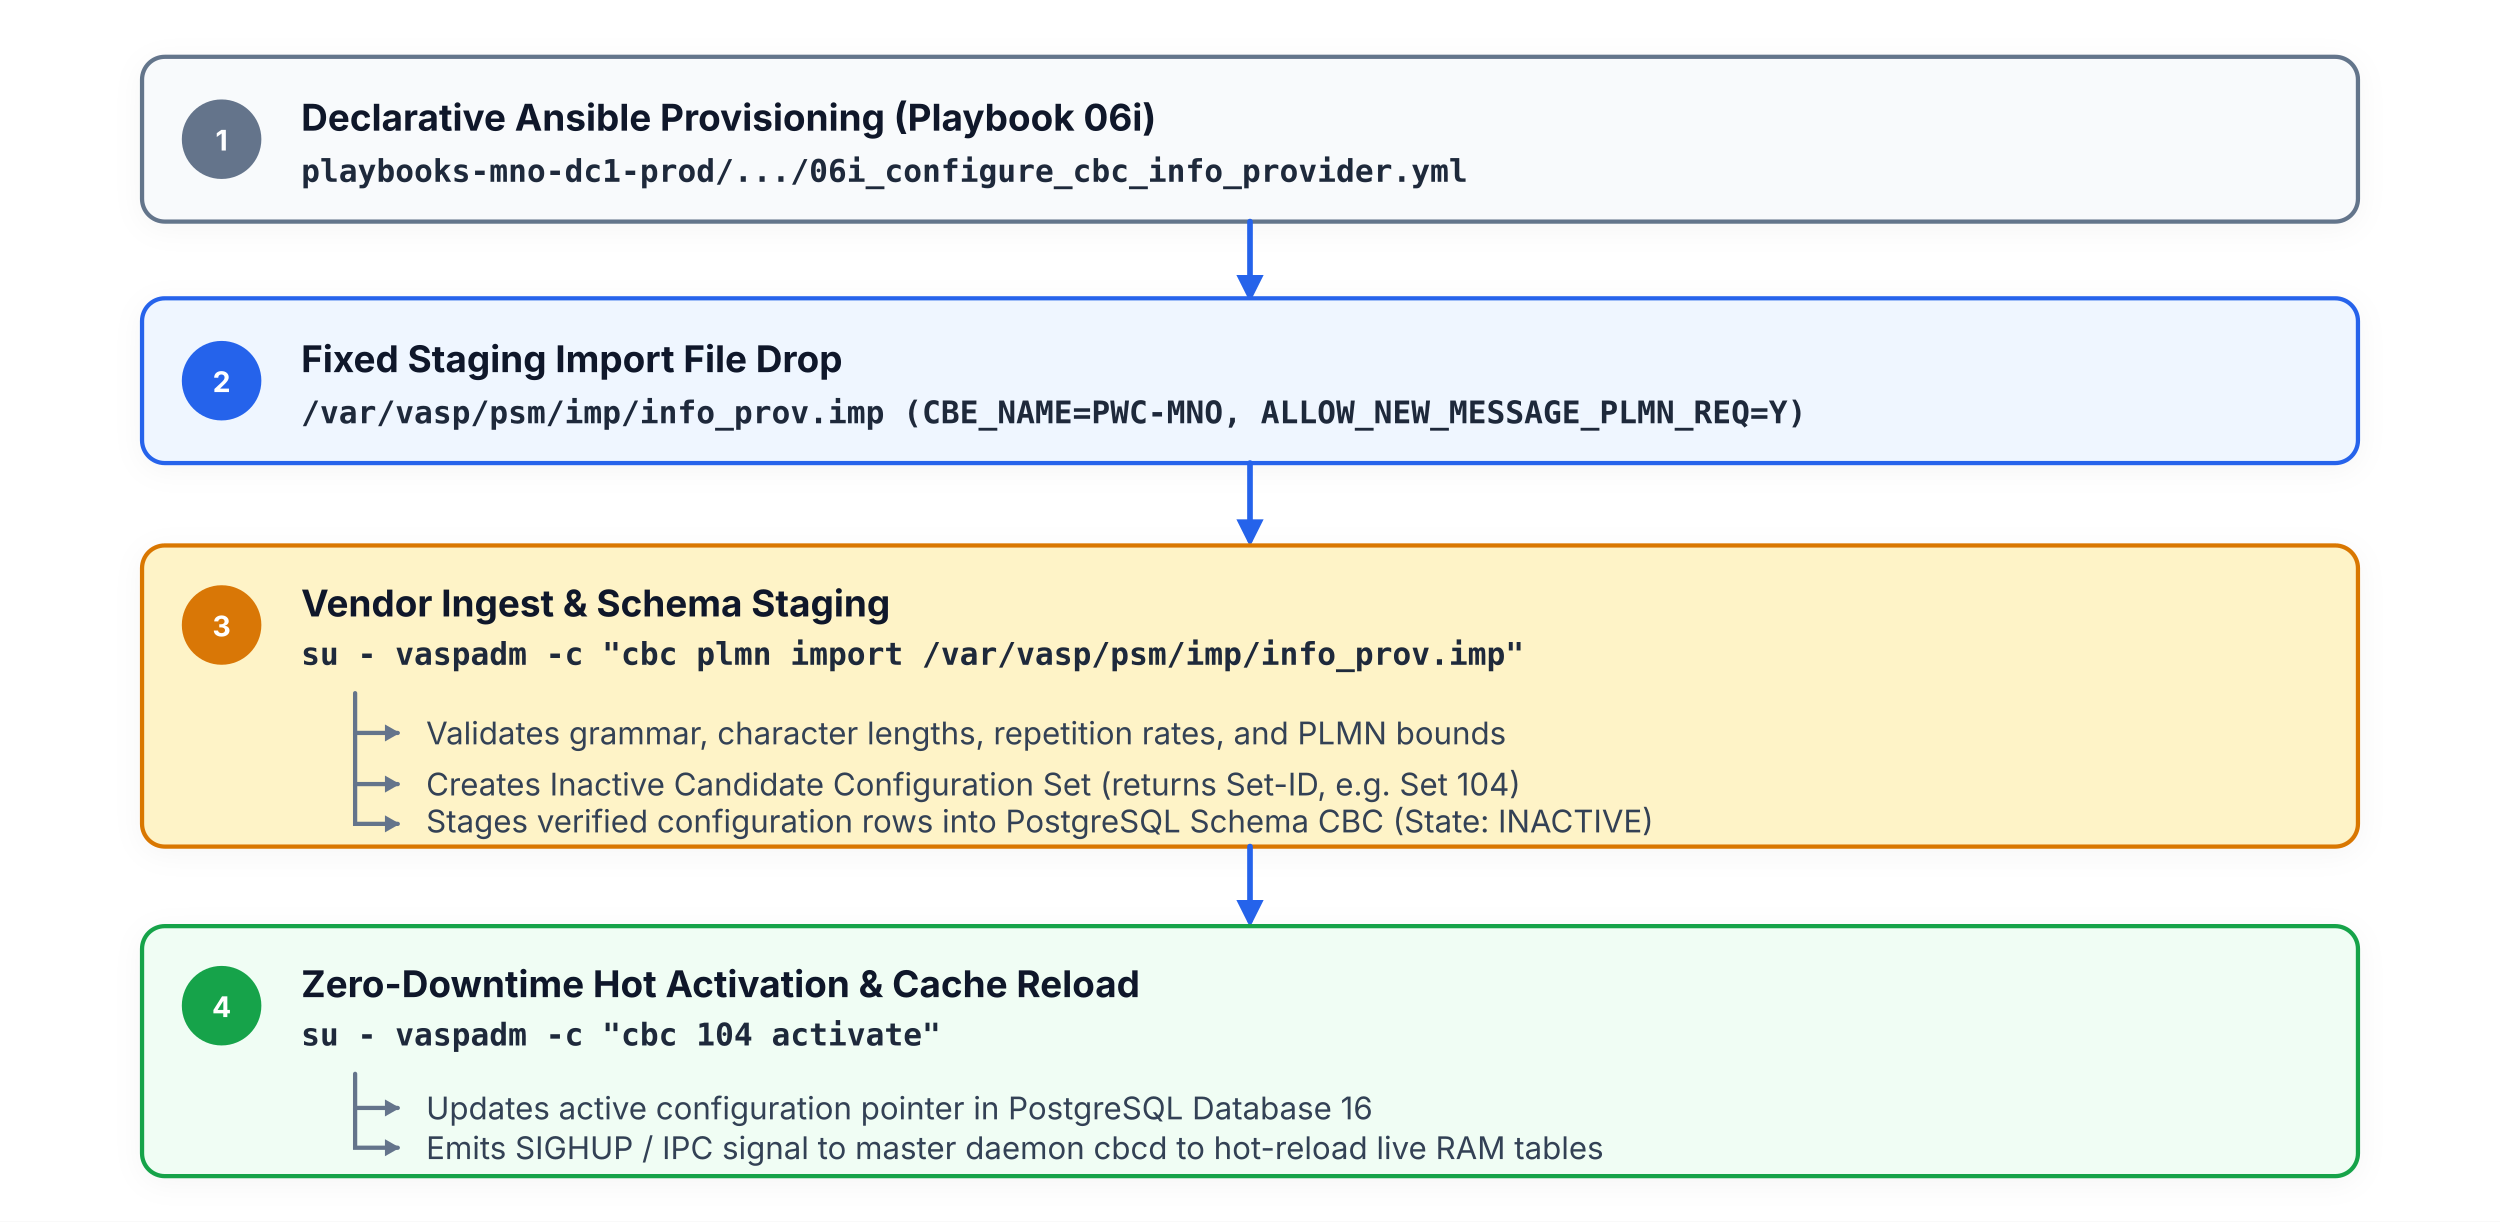
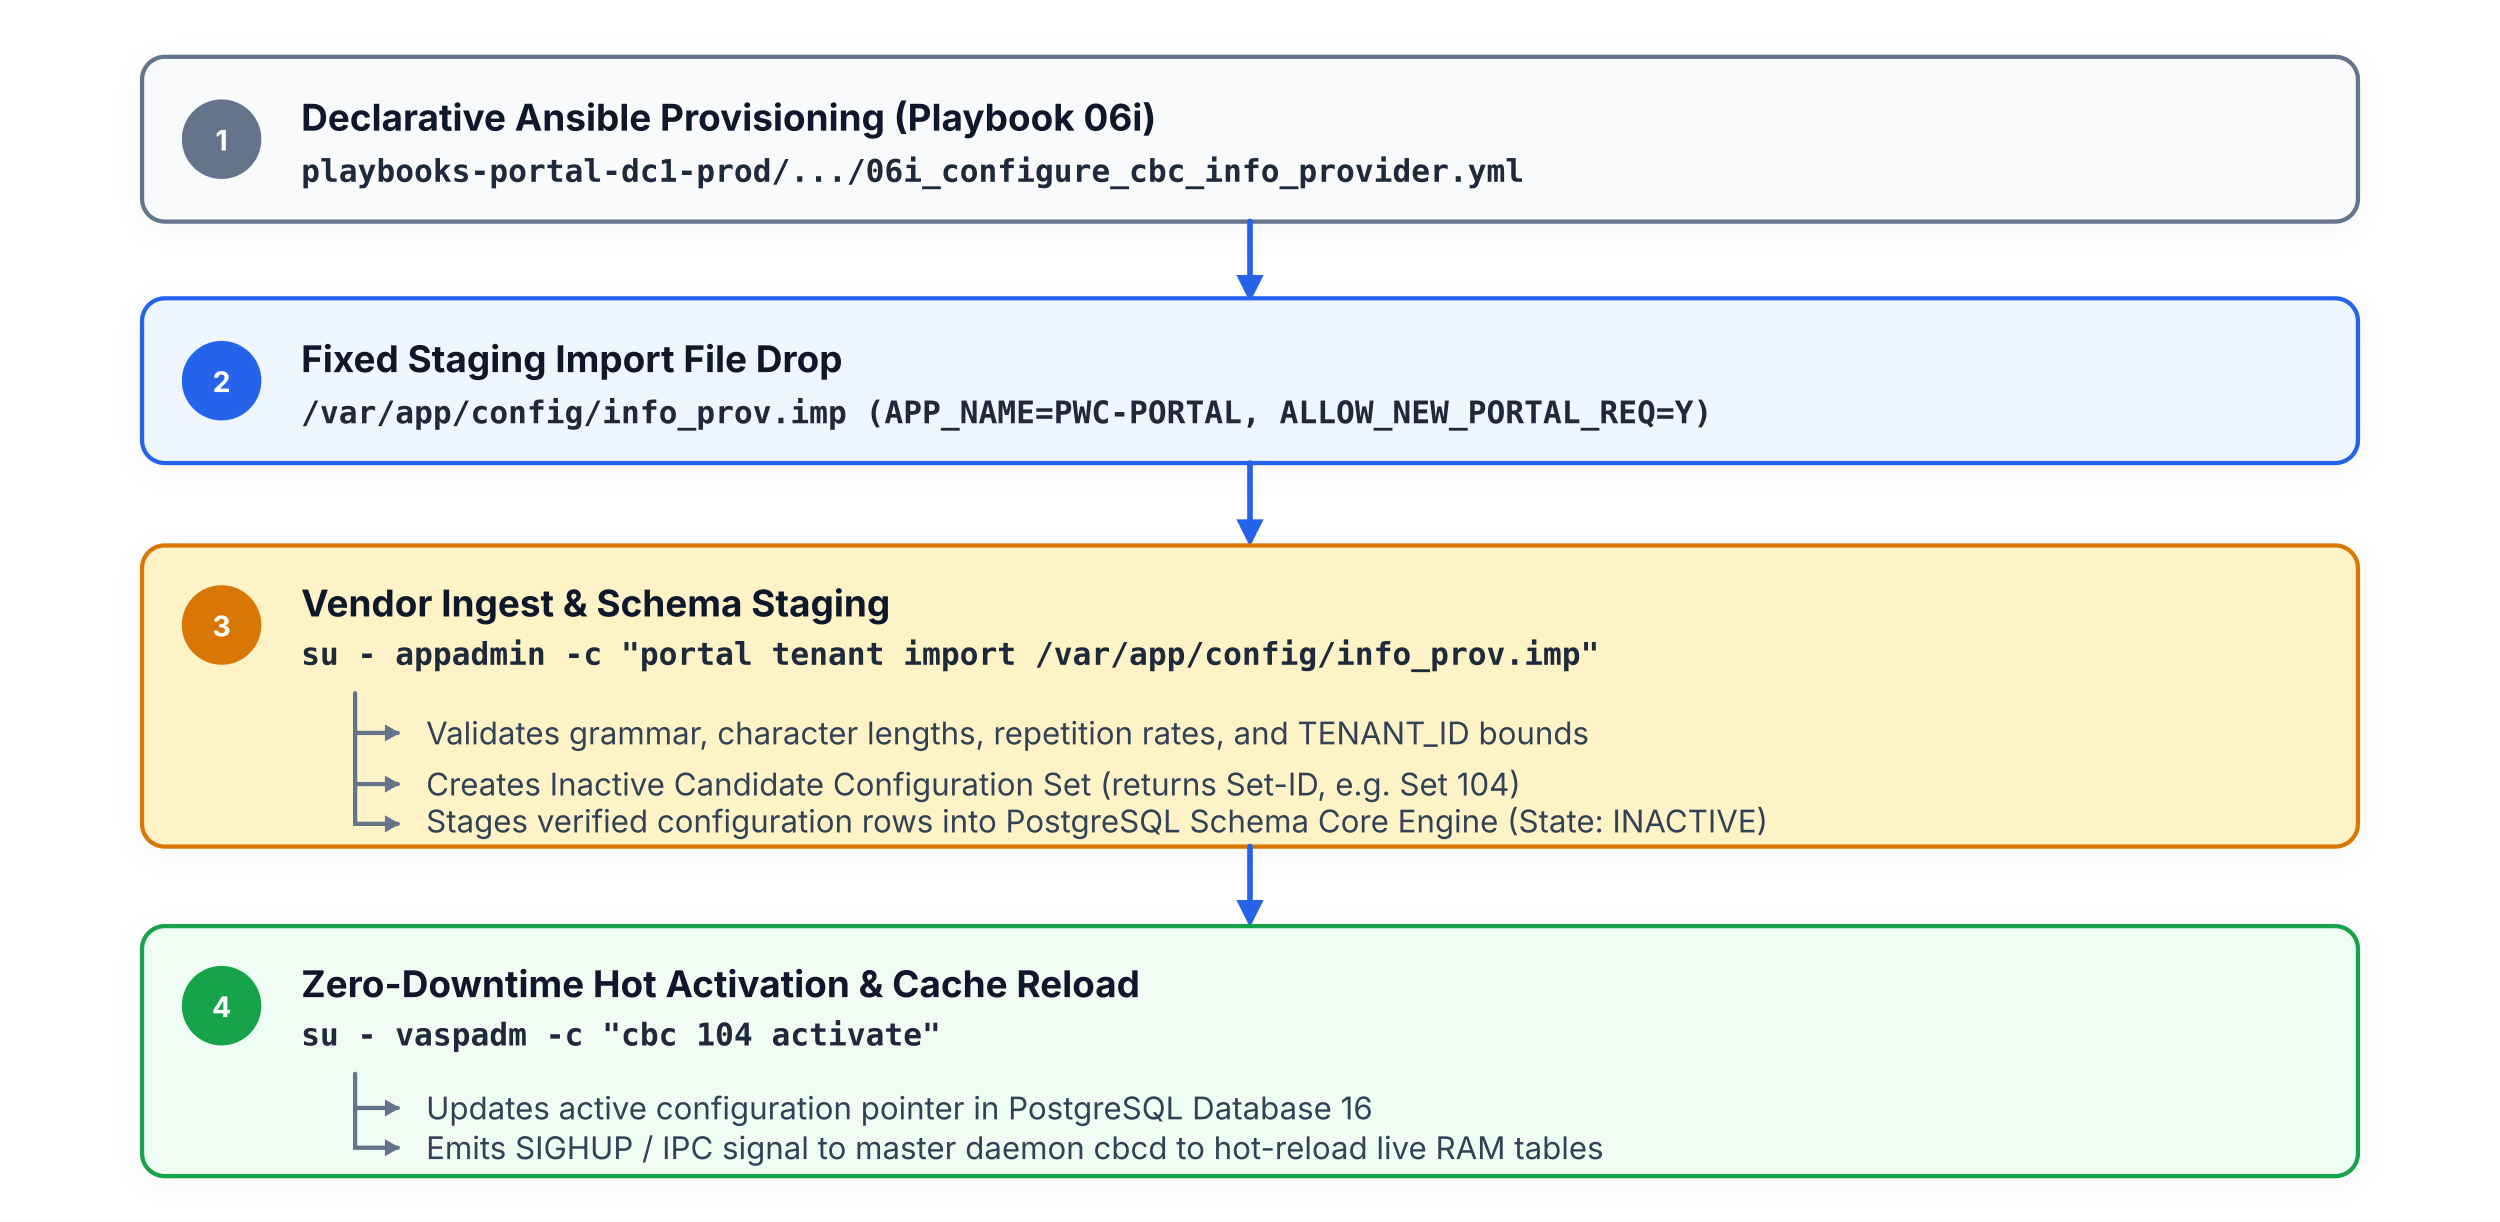
<svg xmlns="http://www.w3.org/2000/svg" viewBox="0 0 880 430" width="100%" height="100%">
  <defs>
    <style>
      .bg { fill: #FFFFFF; }
      .card { rx: 8px; ry: 8px; stroke-width: 1.5px; filter: drop-shadow(0 2px 5px rgba(0,0,0,0.04)); }
      .card-stage { fill: #F8FAFC; stroke: #64748B; }
      .card-file { fill: #EFF6FF; stroke: #2563EB; }
      .card-cmd { fill: #FEF3C7; stroke: #D97706; }
      .card-act { fill: #F0FDF4; stroke: #16A34A; }
      .step-title { font-family: 'Inter', -apple-system, sans-serif; font-weight: 700; font-size: 13px; fill: #0F172A; }
      .step-code { font-family: 'JetBrains Mono', 'Fira Code', monospace; font-size: 11px; fill: #1E293B; font-weight: 600; }
      .bullet-text { font-family: 'Inter', -apple-system, sans-serif; font-size: 11px; fill: #334155; }
      .arrow-line { stroke: #2563EB; stroke-width: 2px; fill: none; stroke-linecap: round; }
      .branch-line { stroke: #64748B; stroke-width: 1.5px; fill: none; stroke-linecap: round; }
      .badge-step { font-family: 'Inter', sans-serif; font-size: 10px; font-weight: 700; fill: #FFFFFF; }
    </style>
    <marker id="blue-arrow" viewBox="0 0 10 10" refX="6" refY="5" markerWidth="6" markerHeight="6" orient="auto-start-reverse">
      <path d="M 0 1 L 8 5 L 0 9 z" fill="#2563EB" />
    </marker>
    <marker id="dark-arrow" viewBox="0 0 10 10" refX="6" refY="5" markerWidth="5" markerHeight="5" orient="auto-start-reverse">
      <path d="M 0 1 L 7 5 L 0 9 z" fill="#64748B" />
    </marker>
  </defs>
  <rect width="100%" height="100%" class="bg" />
  <g transform="translate(50, 20)">
    <rect width="780" height="58" class="card card-stage" />
    <circle cx="28" cy="29" r="14" fill="#64748B" />
    <text x="28" y="33" class="badge-step" text-anchor="middle">1</text>
    <text x="56" y="26" class="step-title">Declarative Ansible Provisioning (Playbook 06i)</text>
-     <text x="56" y="44" class="step-code">playbooks-mno-dc1-prod/.../06i_configure_cbc_info_provider.yml</text>
+     <text x="56" y="44" class="step-code">playbooks-portal-dc1-prod/.../06i_configure_cbc_info_provider.yml</text>
  </g>
  <path d="M 440 78 L 440 104" class="arrow-line" marker-end="url(#blue-arrow)" />
  <g transform="translate(50, 105)">
    <rect width="780" height="58" class="card card-file" />
    <circle cx="28" cy="29" r="14" fill="#2563EB" />
    <text x="28" y="33" class="badge-step" text-anchor="middle">2</text>
    <text x="56" y="26" class="step-title">Fixed Staging Import File Drop</text>
-     <text x="56" y="44" class="step-code">/var/vasp/psm/imp/info_prov.imp  (CBE_NAME=PWC-MNO, ALLOW_NEW_MESSAGE_PLMN_REQ=Y)</text>
+     <text x="56" y="44" class="step-code">/var/app/config/info_prov.imp  (APP_NAME=PWC-PORTAL, ALLOW_NEW_PORTAL_REQ=Y)</text>
  </g>
  <path d="M 440 163 L 440 190" class="arrow-line" marker-end="url(#blue-arrow)" />
  <g transform="translate(50, 192)">
    <rect width="780" height="106" class="card card-cmd" />
    <circle cx="28" cy="28" r="14" fill="#D97706" />
    <text x="28" y="32" class="badge-step" text-anchor="middle">3</text>
    <text x="56" y="25" class="step-title">Vendor Ingest &amp; Schema Staging</text>
-     <text x="56" y="42" class="step-code">su - vaspadm -c "cbc plmn import /var/vasp/psm/imp/info_prov.imp"</text>
+     <text x="56" y="42" class="step-code">su - appadmin -c "portal tenant import /var/app/config/info_prov.imp"</text>
    <path d="M 75 52 L 75 66 L 90 66" class="branch-line" marker-end="url(#dark-arrow)" />
-     <text x="100" y="70" class="bullet-text">Validates grammar, character lengths, repetition rates, and PLMN bounds</text>
+     <text x="100" y="70" class="bullet-text">Validates grammar, character lengths, repetition rates, and TENANT_ID bounds</text>
    <path d="M 75 66 L 75 84 L 90 84" class="branch-line" marker-end="url(#dark-arrow)" />
    <text x="100" y="88" class="bullet-text">Creates Inactive Candidate Configuration Set (returns Set-ID, e.g. Set 104)</text>
    <path d="M 75 84 L 75 98 L 90 98" class="branch-line" marker-end="url(#dark-arrow)" />
-     <text x="100" y="101" class="bullet-text">Stages verified configuration rows into PostgreSQL Schema CBC (State: INACTIVE)</text>
+     <text x="100" y="101" class="bullet-text">Stages verified configuration rows into PostgreSQL Schema Core Engine (State: INACTIVE)</text>
  </g>
  <path d="M 440 298 L 440 324" class="arrow-line" marker-end="url(#blue-arrow)" />
  <g transform="translate(50, 326)">
    <rect width="780" height="88" class="card card-act" />
    <circle cx="28" cy="28" r="14" fill="#16A34A" />
    <text x="28" y="32" class="badge-step" text-anchor="middle">4</text>
    <text x="56" y="25" class="step-title">Zero-Downtime Hot Activation &amp; Cache Reload</text>
    <text x="56" y="42" class="step-code">su - vaspadm -c "cbc 104 activate"</text>
    <path d="M 75 52 L 75 64 L 90 64" class="branch-line" marker-end="url(#dark-arrow)" />
    <text x="100" y="68" class="bullet-text">Updates active configuration pointer in PostgreSQL Database 16</text>
    <path d="M 75 64 L 75 78 L 90 78" class="branch-line" marker-end="url(#dark-arrow)" />
    <text x="100" y="82" class="bullet-text">Emits SIGHUP / IPC signal to master daemon cbcd to hot-reload live RAM tables</text>
  </g>
</svg>
